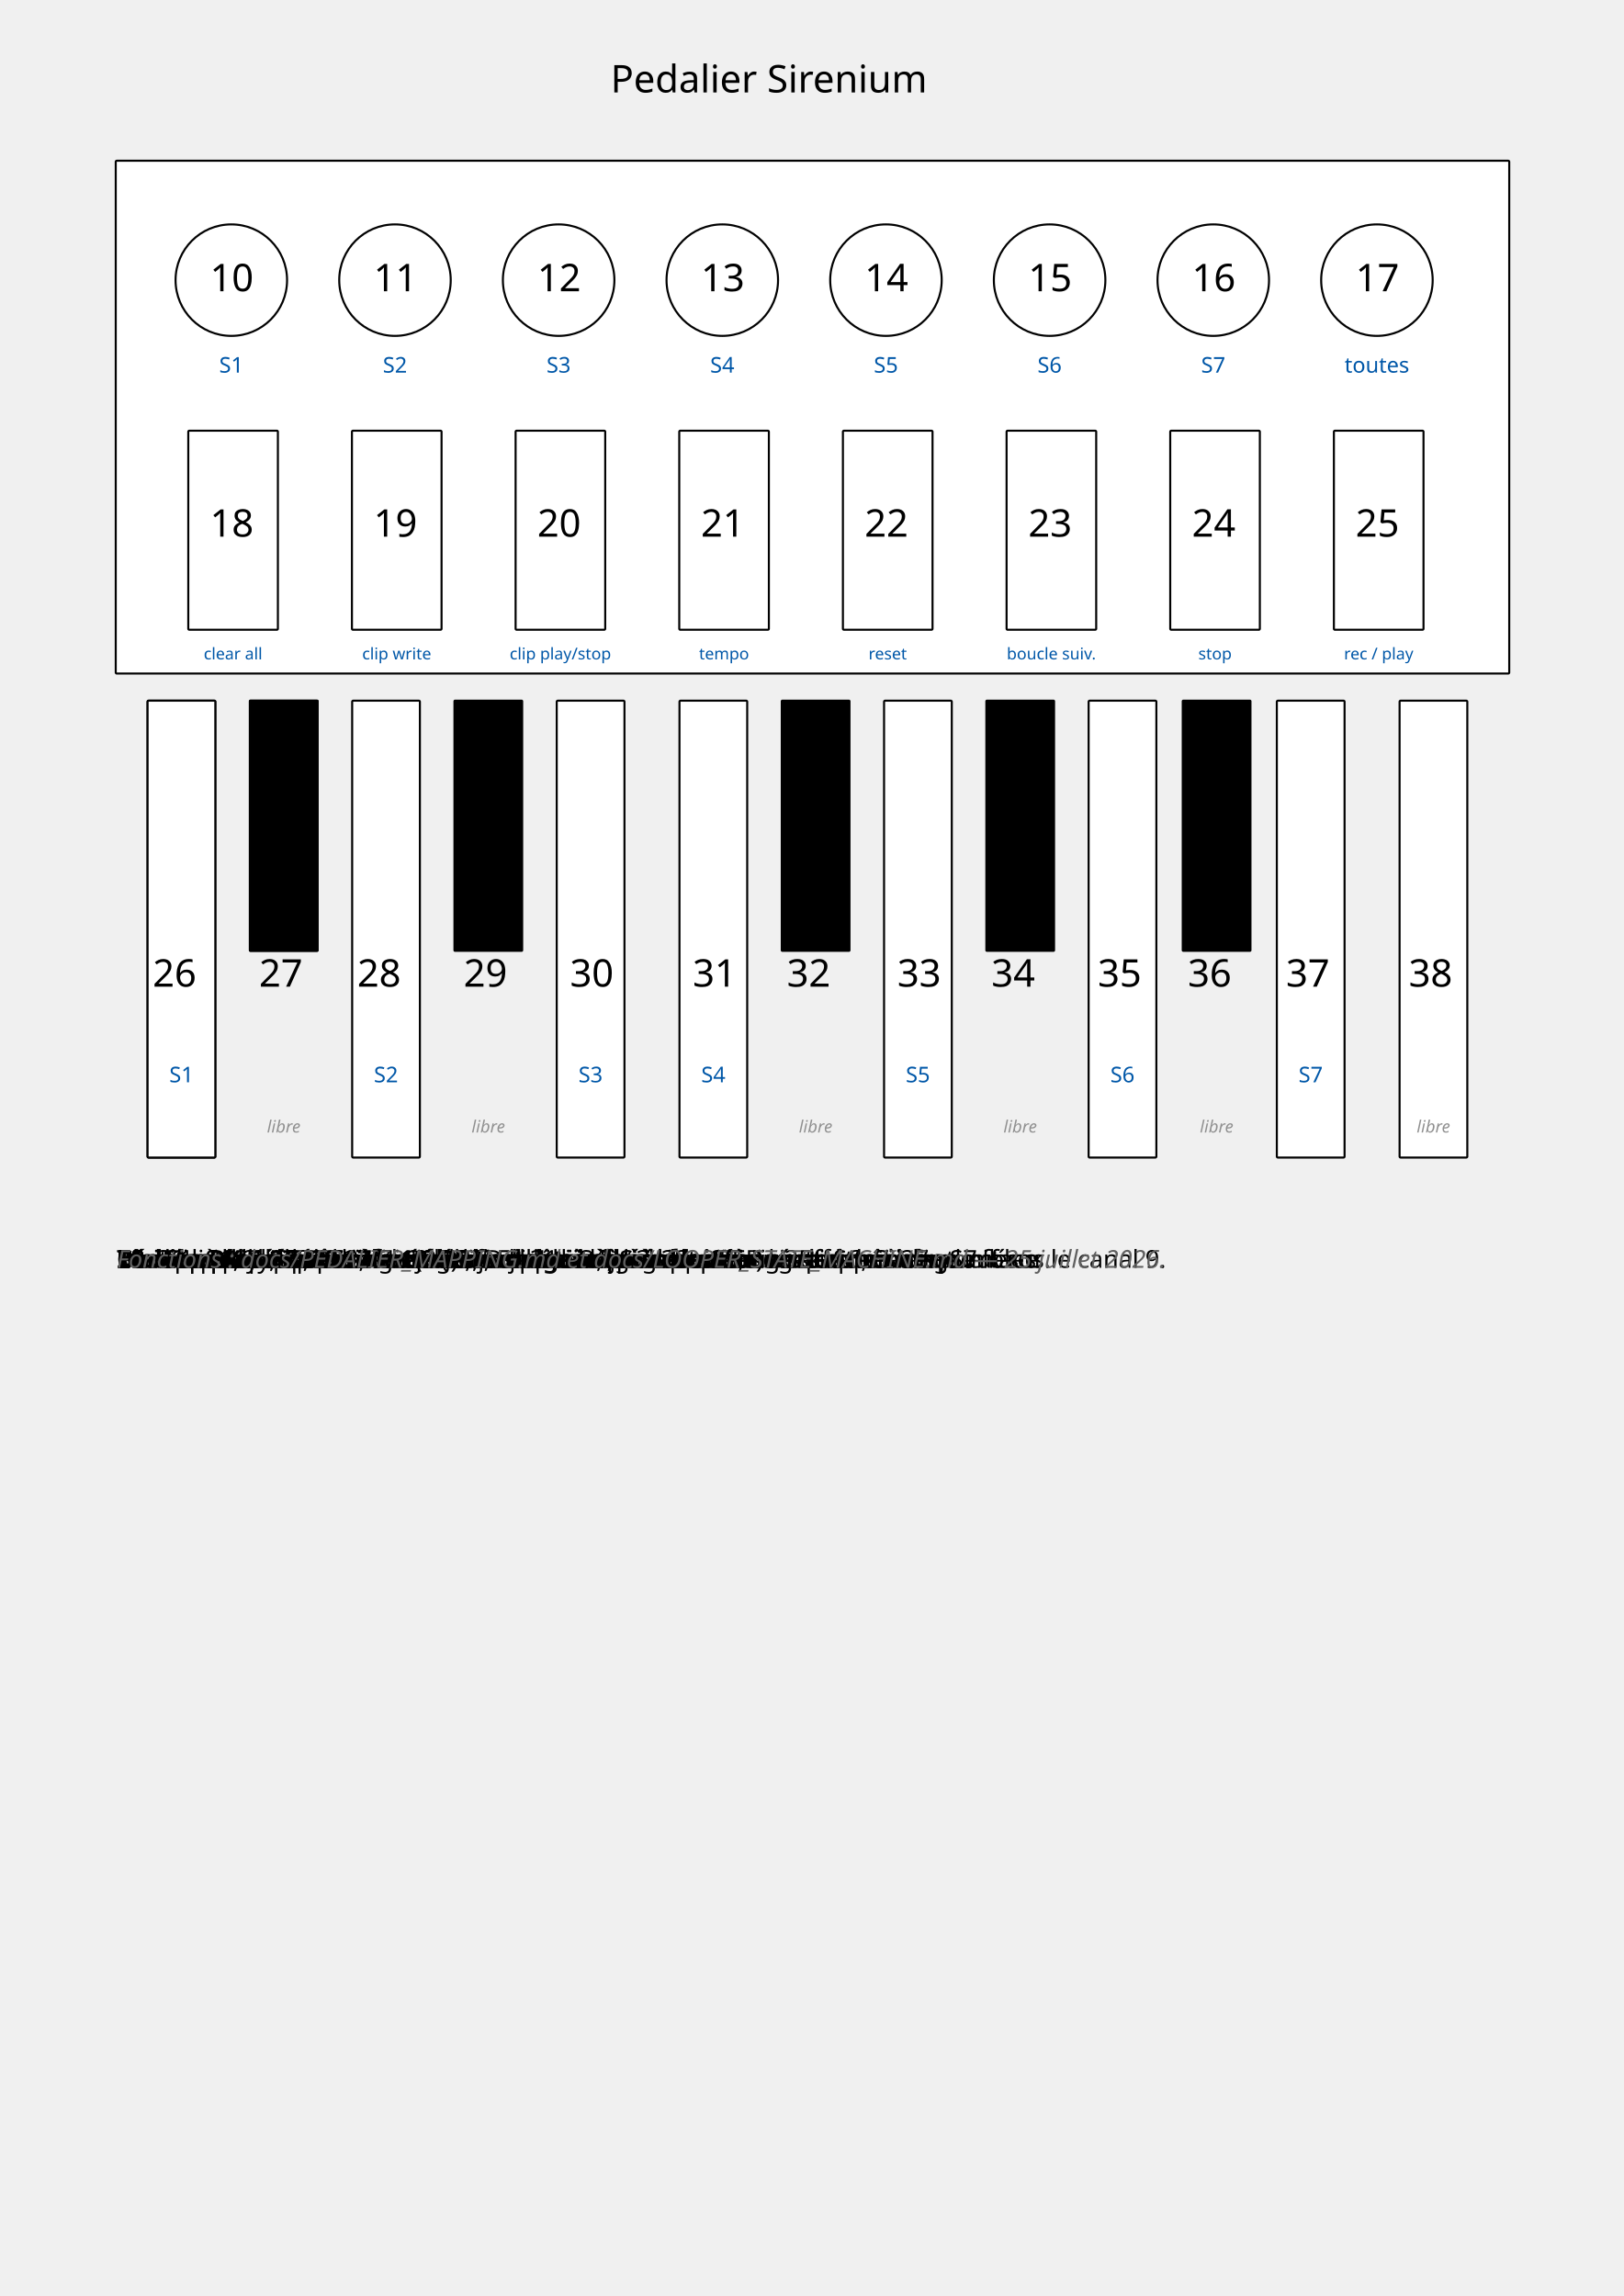
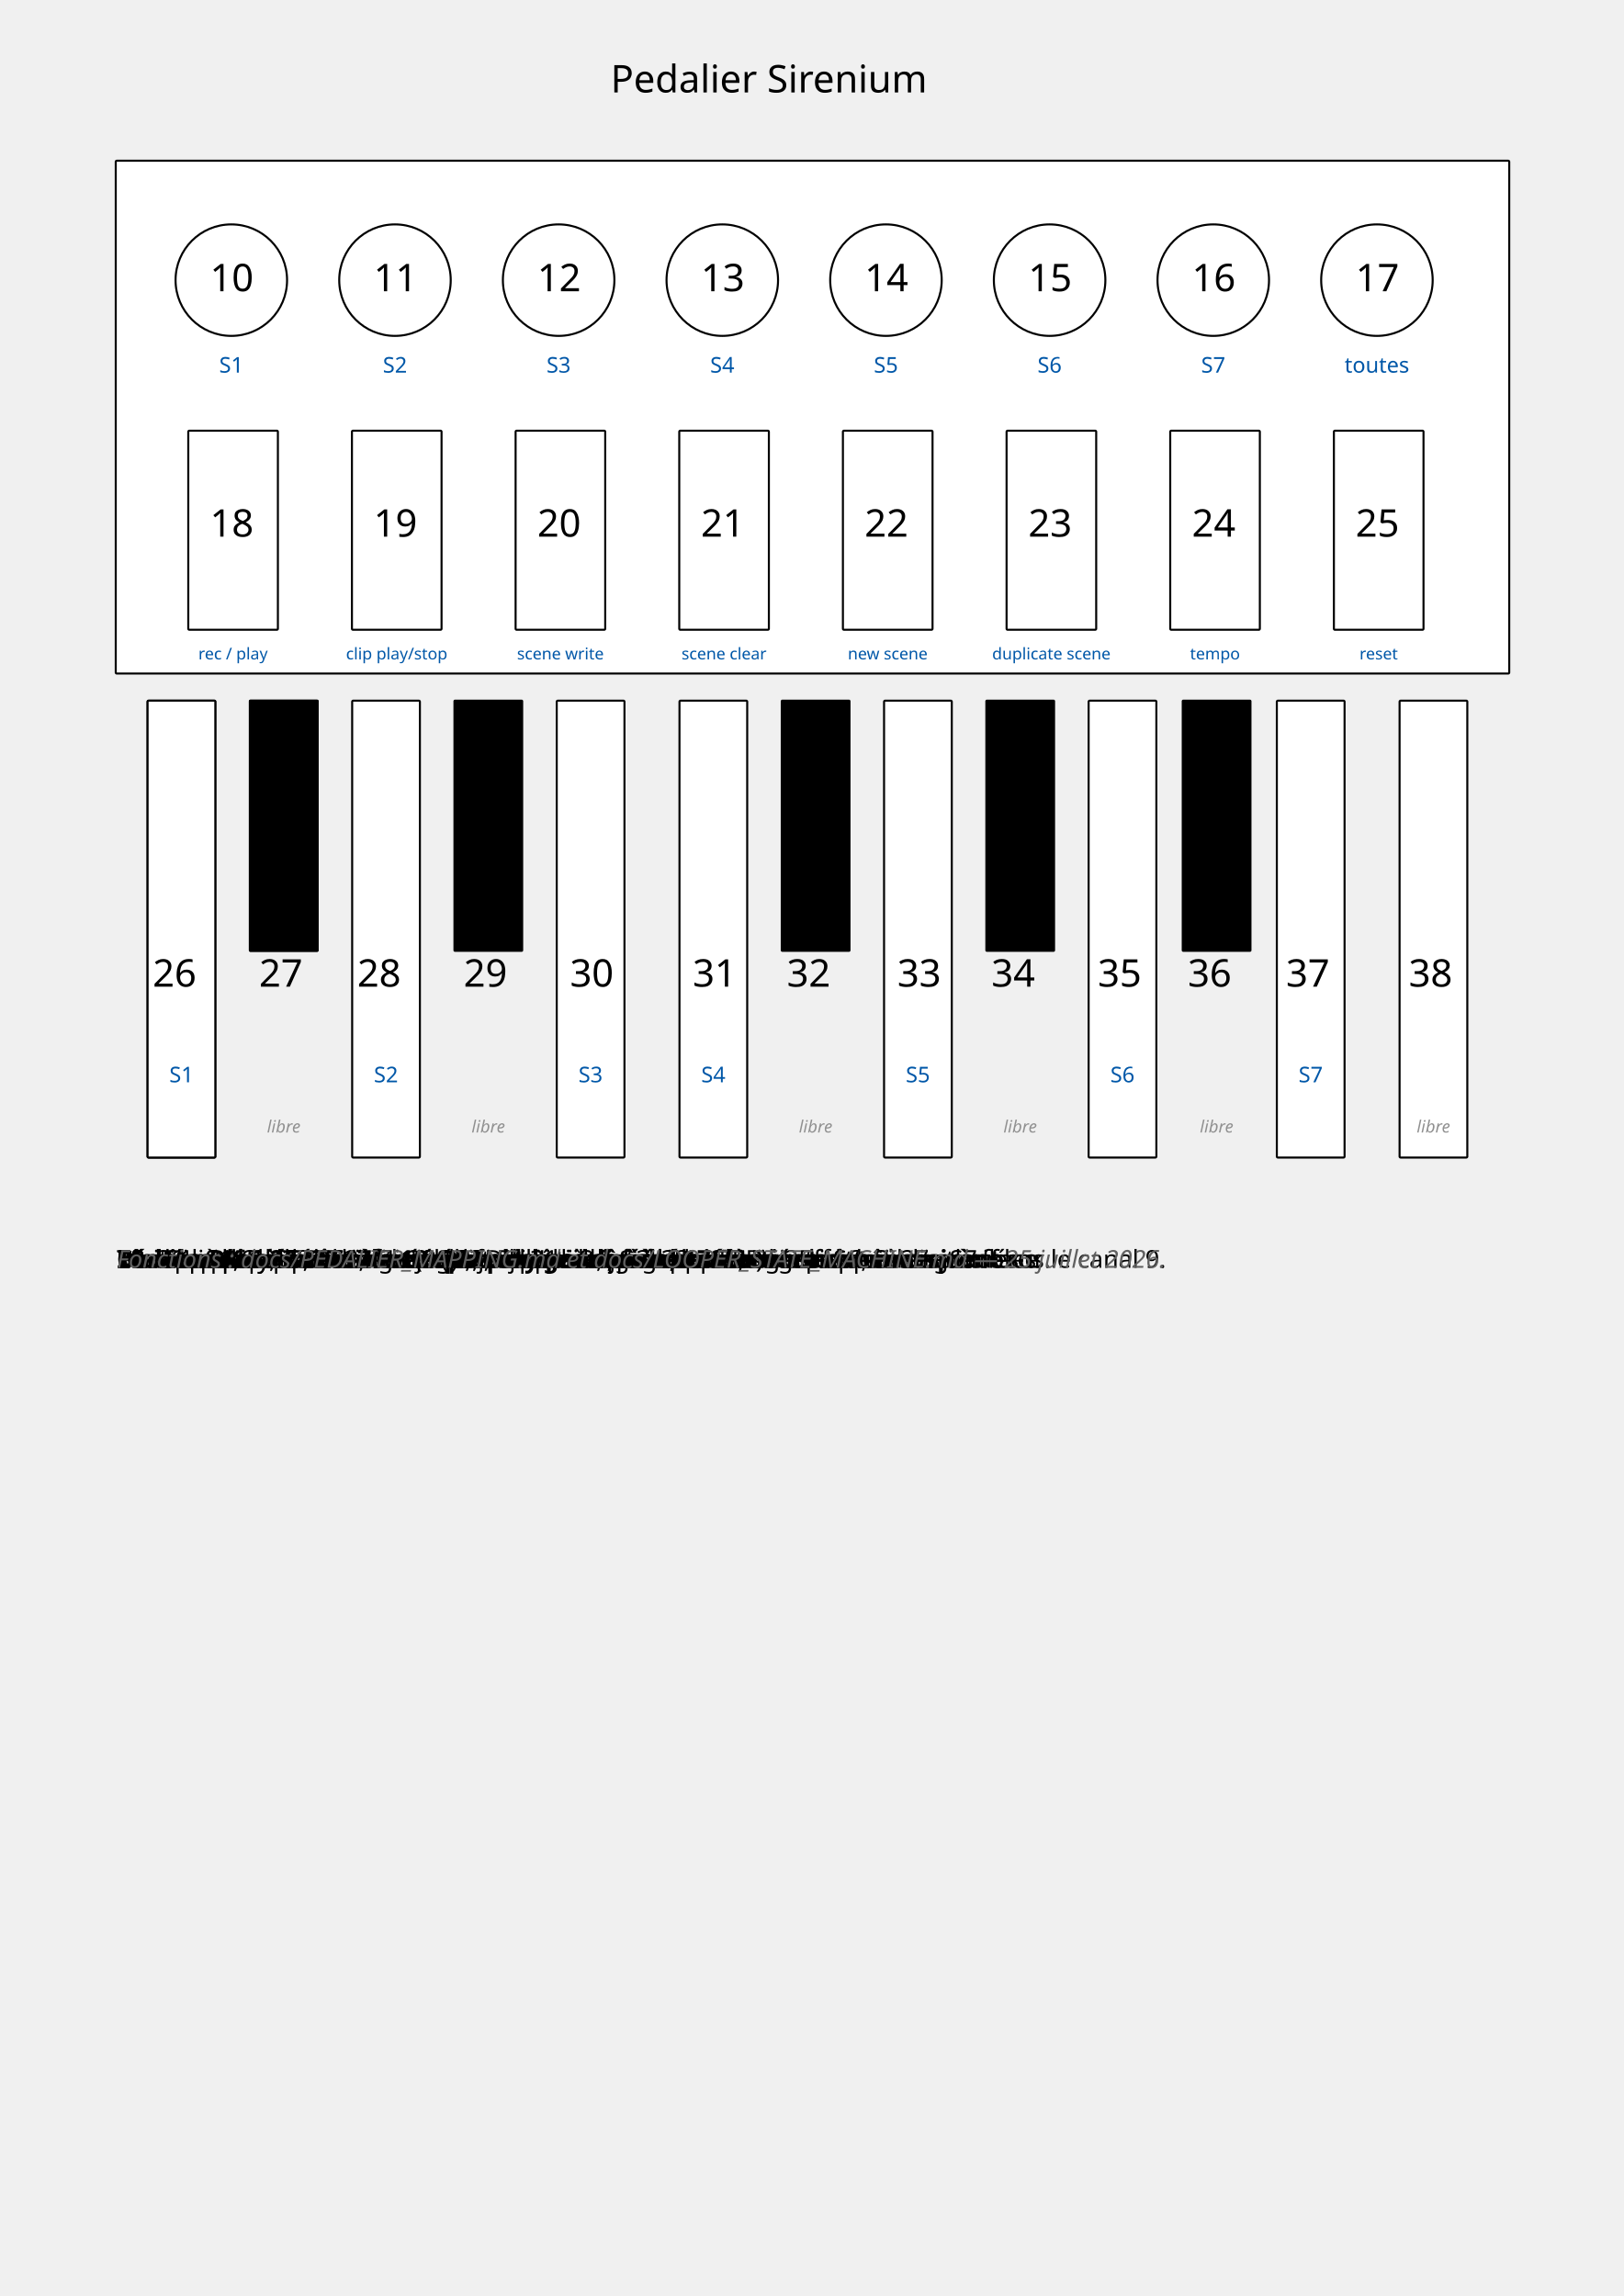
<svg xmlns="http://www.w3.org/2000/svg" width="210mm" height="297mm" viewBox="0 0 210 297" version="1.1" id="svg1">
  <defs id="defs1" />
  <g id="layer1">
    <rect style="fill:#ffffff;stroke:#010101;stroke-width:0.528;stroke-linejoin:round;paint-order:stroke markers fill" id="rect1" width="179.962" height="66.07" x="15.102" y="20.923" />
    <rect style="fill:#ffffff;stroke:#010101;stroke-width:0.528;stroke-linejoin:round;paint-order:stroke markers fill" id="rect2" width="11.326" height="25.484" x="24.483" y="55.845" />
    <rect style="fill:#ffffff;stroke:#010101;stroke-width:0.528;stroke-linejoin:round;paint-order:stroke markers fill" id="rect3" width="11.326" height="25.484" x="45.65" y="55.845" />
    <rect style="fill:#ffffff;stroke:#010101;stroke-width:0.528;stroke-linejoin:round;paint-order:stroke markers fill" id="rect4" width="11.326" height="25.484" x="66.817" y="55.845" />
    <rect style="fill:#ffffff;stroke:#010101;stroke-width:0.528;stroke-linejoin:round;paint-order:stroke markers fill" id="rect5" width="11.326" height="25.484" x="87.983" y="55.845" />
    <rect style="fill:#ffffff;stroke:#010101;stroke-width:0.528;stroke-linejoin:round;paint-order:stroke markers fill" id="rect6" width="11.326" height="25.484" x="109.15" y="55.845" />
    <rect style="fill:#ffffff;stroke:#010101;stroke-width:0.528;stroke-linejoin:round;paint-order:stroke markers fill" id="rect7" width="11.326" height="25.484" x="130.317" y="55.845" />
    <rect style="fill:#ffffff;stroke:#010101;stroke-width:0.528;stroke-linejoin:round;paint-order:stroke markers fill" id="rect8" width="11.326" height="25.484" x="151.483" y="55.845" />
    <rect style="fill:#ffffff;stroke:#010101;stroke-width:0.528;stroke-linejoin:round;paint-order:stroke markers fill" id="rect9" width="11.326" height="25.484" x="172.65" y="55.845" />
    <circle style="fill:#ffffff;stroke:#010101;stroke-width:0.528;stroke-linejoin:round;paint-order:stroke markers fill" id="path9" cx="29.917" cy="36.238" r="7.079" />
    <circle style="fill:#ffffff;stroke:#010101;stroke-width:0.528;stroke-linejoin:round;paint-order:stroke markers fill" id="circle9" cx="51.084" cy="36.238" r="7.079" />
    <circle style="fill:#ffffff;stroke:#010101;stroke-width:0.528;stroke-linejoin:round;paint-order:stroke markers fill" id="circle10" cx="72.251" cy="36.238" r="7.079" />
    <circle style="fill:#ffffff;stroke:#010101;stroke-width:0.528;stroke-linejoin:round;paint-order:stroke markers fill" id="circle11" cx="93.417" cy="36.238" r="7.079" />
    <circle style="fill:#ffffff;stroke:#010101;stroke-width:0.528;stroke-linejoin:round;paint-order:stroke markers fill" id="circle12" cx="114.584" cy="36.238" r="7.079" />
    <circle style="fill:#ffffff;stroke:#010101;stroke-width:0.528;stroke-linejoin:round;paint-order:stroke markers fill" id="circle13" cx="135.751" cy="36.238" r="7.079" />
    <circle style="fill:#ffffff;stroke:#010101;stroke-width:0.528;stroke-linejoin:round;paint-order:stroke markers fill" id="circle14" cx="156.917" cy="36.238" r="7.079" />
    <circle style="fill:#ffffff;stroke:#010101;stroke-width:0.528;stroke-linejoin:round;paint-order:stroke markers fill" id="circle15" cx="178.084" cy="36.238" r="7.079" />
    <rect style="fill:#ffffff;stroke:#010101;stroke-width:0.528;stroke-linejoin:round;paint-order:stroke markers fill" id="rect15" width="8.495" height="58.834" x="19.221" y="90.768" />
    <rect style="fill:#ffffff;stroke:#010101;stroke-width:0.528;stroke-linejoin:round;paint-order:stroke markers fill" id="rect16" width="8.495" height="58.834" x="19.221" y="90.768" />
    <rect style="fill:#ffffff;stroke:#010101;stroke-width:0.528;stroke-linejoin:round;paint-order:stroke markers fill" id="rect17" width="8.495" height="58.834" x="45.679" y="90.768" />
    <rect style="fill:#ffffff;stroke:#010101;stroke-width:0.528;stroke-linejoin:round;paint-order:stroke markers fill" id="rect18" width="8.495" height="58.834" x="72.137" y="90.768" />
    <rect style="fill:#ffffff;stroke:#010101;stroke-width:0.528;stroke-linejoin:round;paint-order:stroke markers fill" id="rect19" width="8.495" height="58.834" x="88.012" y="90.768" />
    <rect style="fill:#ffffff;stroke:#010101;stroke-width:0.528;stroke-linejoin:round;paint-order:stroke markers fill" id="rect20" width="8.495" height="58.834" x="114.471" y="90.768" />
    <rect style="fill:#ffffff;stroke:#010101;stroke-width:0.528;stroke-linejoin:round;paint-order:stroke markers fill" id="rect21" width="8.495" height="58.834" x="140.929" y="90.768" />
    <rect style="fill:#ffffff;stroke:#010101;stroke-width:0.528;stroke-linejoin:round;paint-order:stroke markers fill" id="rect22" width="8.495" height="58.834" x="165.271" y="90.768" />
    <rect style="fill:#ffffff;stroke:#010101;stroke-width:0.528;stroke-linejoin:round;paint-order:stroke markers fill" id="rect23" width="8.495" height="58.834" x="181.146" y="90.768" />
    <rect style="fill:#000000;fill-opacity:1;stroke:#010101;stroke-width:0.394;stroke-linejoin:round;paint-order:stroke markers fill" id="rect24" width="8.629" height="32.225" x="32.383" y="90.701" />
    <rect style="fill:#000000;fill-opacity:1;stroke:#010101;stroke-width:0.394;stroke-linejoin:round;paint-order:stroke markers fill" id="rect25" width="8.629" height="32.225" x="32.383" y="90.701" />
    <rect style="fill:#000000;fill-opacity:1;stroke:#010101;stroke-width:0.394;stroke-linejoin:round;paint-order:stroke markers fill" id="rect26" width="8.629" height="32.225" x="58.841" y="90.701" />
    <rect style="fill:#000000;fill-opacity:1;stroke:#010101;stroke-width:0.394;stroke-linejoin:round;paint-order:stroke markers fill" id="rect27" width="8.629" height="32.225" x="101.174" y="90.701" />
    <rect style="fill:#000000;fill-opacity:1;stroke:#010101;stroke-width:0.394;stroke-linejoin:round;paint-order:stroke markers fill" id="rect28" width="8.629" height="32.225" x="127.633" y="90.701" />
    <rect style="fill:#000000;fill-opacity:1;stroke:#010101;stroke-width:0.394;stroke-linejoin:round;paint-order:stroke markers fill" id="rect29" width="8.629" height="32.225" x="153.033" y="90.701" />
    <text xml:space="preserve" style="font-size:4.939px;line-height:1.25;font-family:sans-serif;-inkscape-font-specification:sans-serif;stroke-width:0.265" x="78.969" y="11.956" id="text29">
      <tspan id="tspan29" style="stroke-width:0.265" x="78.969" y="11.956">Pedalier Sirenium</tspan>
    </text>
    <text xml:space="preserve" style="font-size:4.939px;line-height:1.25;font-family:sans-serif;-inkscape-font-specification:sans-serif;stroke-width:0.265" x="27.157" y="37.669" id="text30">
      <tspan id="tspan30" style="stroke-width:0.265" x="27.157" y="37.669">10</tspan>
    </text>
    <text xml:space="preserve" style="font-size:4.939px;line-height:1.25;font-family:sans-serif;-inkscape-font-specification:sans-serif;stroke-width:0.265" x="48.324" y="37.669" id="text31">
      <tspan id="tspan31" style="stroke-width:0.265" x="48.324" y="37.669">11</tspan>
    </text>
    <text xml:space="preserve" style="font-size:4.939px;line-height:1.25;font-family:sans-serif;-inkscape-font-specification:sans-serif;stroke-width:0.265" x="69.491" y="37.669" id="text32">
      <tspan id="tspan32" style="stroke-width:0.265" x="69.491" y="37.669">12</tspan>
    </text>
    <text xml:space="preserve" style="font-size:4.939px;line-height:1.25;font-family:sans-serif;-inkscape-font-specification:sans-serif;stroke-width:0.265" x="90.657" y="37.669" id="text33">
      <tspan id="tspan33" style="stroke-width:0.265" x="90.657" y="37.669">13</tspan>
    </text>
    <text xml:space="preserve" style="font-size:4.939px;line-height:1.25;font-family:sans-serif;-inkscape-font-specification:sans-serif;stroke-width:0.265" x="111.824" y="37.669" id="text34">
      <tspan id="tspan34" style="stroke-width:0.265" x="111.824" y="37.669">14</tspan>
    </text>
    <text xml:space="preserve" style="font-size:4.939px;line-height:1.25;font-family:sans-serif;-inkscape-font-specification:sans-serif;stroke-width:0.265" x="132.991" y="37.669" id="text35">
      <tspan id="tspan35" style="stroke-width:0.265" x="132.991" y="37.669">15</tspan>
    </text>
    <text xml:space="preserve" style="font-size:4.939px;line-height:1.25;font-family:sans-serif;-inkscape-font-specification:sans-serif;stroke-width:0.265" x="154.157" y="37.669" id="text36">
      <tspan id="tspan36" style="stroke-width:0.265" x="154.157" y="37.669">16</tspan>
    </text>
    <text xml:space="preserve" style="font-size:4.939px;line-height:1.25;font-family:sans-serif;-inkscape-font-specification:sans-serif;stroke-width:0.265" x="175.324" y="37.669" id="text37">
      <tspan id="tspan37" style="stroke-width:0.265" x="175.324" y="37.669">17</tspan>
    </text>
    <text xml:space="preserve" style="font-size:4.939px;line-height:1.25;font-family:sans-serif;-inkscape-font-specification:sans-serif;stroke-width:0.265" x="27.157" y="69.419" id="text38">
      <tspan id="tspan38" style="stroke-width:0.265" x="27.157" y="69.419">18</tspan>
    </text>
    <text xml:space="preserve" style="font-size:4.939px;line-height:1.25;font-family:sans-serif;-inkscape-font-specification:sans-serif;stroke-width:0.265" x="48.324" y="69.419" id="text39">
      <tspan id="tspan39" style="stroke-width:0.265" x="48.324" y="69.419">19</tspan>
    </text>
    <text xml:space="preserve" style="font-size:4.939px;line-height:1.25;font-family:sans-serif;-inkscape-font-specification:sans-serif;stroke-width:0.265" x="69.491" y="69.419" id="text40">
      <tspan id="tspan40" style="stroke-width:0.265" x="69.491" y="69.419">20</tspan>
    </text>
    <text xml:space="preserve" style="font-size:4.939px;line-height:1.25;font-family:sans-serif;-inkscape-font-specification:sans-serif;stroke-width:0.265" x="90.657" y="69.419" id="text41">
      <tspan id="tspan41" style="stroke-width:0.265" x="90.657" y="69.419">21</tspan>
    </text>
    <text xml:space="preserve" style="font-size:4.939px;line-height:1.25;font-family:sans-serif;-inkscape-font-specification:sans-serif;stroke-width:0.265" x="111.824" y="69.419" id="text42">
      <tspan id="tspan42" style="stroke-width:0.265" x="111.824" y="69.419">22</tspan>
    </text>
    <text xml:space="preserve" style="font-size:4.939px;line-height:1.25;font-family:sans-serif;-inkscape-font-specification:sans-serif;stroke-width:0.265" x="132.991" y="69.419" id="text43">
      <tspan id="tspan43" style="stroke-width:0.265" x="132.991" y="69.419">23</tspan>
    </text>
    <text xml:space="preserve" style="font-size:4.939px;line-height:1.25;font-family:sans-serif;-inkscape-font-specification:sans-serif;stroke-width:0.265" x="154.157" y="69.419" id="text44">
      <tspan id="tspan44" style="stroke-width:0.265" x="154.157" y="69.419">24</tspan>
    </text>
    <text xml:space="preserve" style="font-size:4.939px;line-height:1.25;font-family:sans-serif;-inkscape-font-specification:sans-serif;stroke-width:0.265" x="175.324" y="69.419" id="text45">
      <tspan id="tspan45" style="stroke-width:0.265" x="175.324" y="69.419">25</tspan>
    </text>
    <text xml:space="preserve" style="font-size:4.939px;line-height:1.25;font-family:sans-serif;-inkscape-font-specification:sans-serif;stroke-width:0.265" x="19.749" y="127.627" id="text46">
      <tspan id="tspan46" style="stroke-width:0.265" x="19.749" y="127.627">26</tspan>
    </text>
    <text xml:space="preserve" style="font-size:4.939px;line-height:1.25;font-family:sans-serif;-inkscape-font-specification:sans-serif;stroke-width:0.265" x="33.507" y="127.627" id="text47">
      <tspan id="tspan47" style="stroke-width:0.265" x="33.507" y="127.627">27</tspan>
    </text>
    <text xml:space="preserve" style="font-size:4.939px;line-height:1.25;font-family:sans-serif;-inkscape-font-specification:sans-serif;stroke-width:0.265" x="46.207" y="127.627" id="text48">
      <tspan id="tspan48" style="stroke-width:0.265" x="46.207" y="127.627">28</tspan>
    </text>
    <text xml:space="preserve" style="font-size:4.939px;line-height:1.25;font-family:sans-serif;-inkscape-font-specification:sans-serif;stroke-width:0.265" x="59.966" y="127.627" id="text49">
      <tspan id="tspan49" style="stroke-width:0.265" x="59.966" y="127.627">29</tspan>
    </text>
    <text xml:space="preserve" style="font-size:4.939px;line-height:1.25;font-family:sans-serif;-inkscape-font-specification:sans-serif;stroke-width:0.265" x="73.724" y="127.627" id="text50">
      <tspan id="tspan50" style="stroke-width:0.265" x="73.724" y="127.627">30</tspan>
    </text>
    <text xml:space="preserve" style="font-size:4.939px;line-height:1.25;font-family:sans-serif;-inkscape-font-specification:sans-serif;stroke-width:0.265" x="89.599" y="127.627" id="text51">
      <tspan id="tspan51" style="stroke-width:0.265" x="89.599" y="127.627">31</tspan>
    </text>
    <text xml:space="preserve" style="font-size:4.939px;line-height:1.25;font-family:sans-serif;-inkscape-font-specification:sans-serif;stroke-width:0.265" x="101.77" y="127.627" id="text52">
      <tspan id="tspan52" style="stroke-width:0.265" x="101.77" y="127.627">32</tspan>
    </text>
    <text xml:space="preserve" style="font-size:4.939px;line-height:1.25;font-family:sans-serif;-inkscape-font-specification:sans-serif;stroke-width:0.265" x="116.057" y="127.627" id="text53">
      <tspan id="tspan53" style="stroke-width:0.265" x="116.057" y="127.627">33</tspan>
    </text>
    <text xml:space="preserve" style="font-size:4.939px;line-height:1.25;font-family:sans-serif;-inkscape-font-specification:sans-serif;stroke-width:0.265" x="128.228" y="127.627" id="text54">
      <tspan id="tspan54" style="stroke-width:0.265" x="128.228" y="127.627">34</tspan>
    </text>
    <text xml:space="preserve" style="font-size:4.939px;line-height:1.25;font-family:sans-serif;-inkscape-font-specification:sans-serif;stroke-width:0.265" x="141.986" y="127.627" id="text55">
      <tspan id="tspan55" style="stroke-width:0.265" x="141.986" y="127.627">35</tspan>
    </text>
    <text xml:space="preserve" style="font-size:4.939px;line-height:1.25;font-family:sans-serif;-inkscape-font-specification:sans-serif;stroke-width:0.265" x="153.628" y="127.627" id="text56">
      <tspan id="tspan56" style="stroke-width:0.265" x="153.628" y="127.627">36</tspan>
    </text>
    <text xml:space="preserve" style="font-size:4.939px;line-height:1.25;font-family:sans-serif;-inkscape-font-specification:sans-serif;stroke-width:0.265" x="166.328" y="127.627" id="text57">
      <tspan id="tspan57" style="stroke-width:0.265" x="166.328" y="127.627">37</tspan>
    </text>
    <text xml:space="preserve" style="font-size:4.939px;line-height:1.25;font-family:sans-serif;-inkscape-font-specification:sans-serif;stroke-width:0.265" x="182.203" y="127.627" id="text58">
      <tspan id="tspan58" style="stroke-width:0.265" x="182.203" y="127.627">38</tspan>
    </text>
  </g>
  <g id="layer2" style="font-family:sans-serif;fill:#0057a8">
    <g style="font-size:2.8px;text-anchor:middle">
      <text x="29.917" y="48.2">S1</text>
      <text x="51.084" y="48.2">S2</text>
      <text x="72.251" y="48.2">S3</text>
      <text x="93.417" y="48.2">S4</text>
      <text x="114.584" y="48.2">S5</text>
      <text x="135.751" y="48.2">S6</text>
      <text x="156.917" y="48.2">S7</text>
      <text x="178.084" y="48.2">toutes</text>
    </g>
    <g style="font-size:2.1px;text-anchor:middle">
-       <text x="30.147" y="85.3">clear all</text>
-       <text x="51.313" y="85.3">clip write</text>
-       <text x="72.480" y="85.3">clip play/stop</text>
-       <text x="93.647" y="85.3">tempo</text>
-       <text x="114.813" y="85.3">reset</text>
-       <text x="135.980" y="85.3">boucle suiv.</text>
-       <text x="157.147" y="85.3">stop</text>
-       <text x="178.313" y="85.3">rec / play</text>
+       <text x="30.147" y="85.3">rec / play</text>
+       <text x="51.313" y="85.3">clip play/stop</text>
+       <text x="72.480" y="85.3">scene write</text>
+       <text x="93.647" y="85.3">scene clear</text>
+       <text x="114.813" y="85.3">new scene</text>
+       <text x="135.980" y="85.3">duplicate scene</text>
+       <text x="157.147" y="85.3">tempo</text>
+       <text x="178.313" y="85.3">reset</text>
    </g>
    <g style="font-size:2.8px;text-anchor:middle">
      <text x="23.468" y="140">S1</text>
      <text x="49.926" y="140">S2</text>
      <text x="76.385" y="140">S3</text>
      <text x="92.260" y="140">S4</text>
      <text x="118.718" y="140">S5</text>
      <text x="145.176" y="140">S6</text>
      <text x="169.518" y="140">S7</text>
    </g>
    <g style="font-size:2.2px;text-anchor:middle;fill:#909090;font-style:italic">
      <text x="36.697" y="146.5">libre</text>
      <text x="63.155" y="146.5">libre</text>
      <text x="105.489" y="146.5">libre</text>
      <text x="131.947" y="146.5">libre</text>
      <text x="157.347" y="146.5">libre</text>
      <text x="185.393" y="146.5">libre</text>
    </g>
    <text xml:space="preserve" style="font-size:3.2px;line-height:1.45;fill:#000000" x="15.1" y="164">
-       <tspan x="15.1" style="font-weight:bold">Boutons ronds 10–17 — sélection de sirène</tspan>
+       <tspan x="15.1" style="font-weight:bold">Boutons ronds 10–17 — stop / play par sirène, 17 = toutes</tspan>
      <tspan x="15.1">10→S1 … 16→S7, 17 = toutes. LED jaune de présélection sur les mêmes numéros.</tspan>
      <tspan x="15.1"> </tspan>
      <tspan x="15.1" style="font-weight:bold">Pédales de commande 18–25 — de gauche à droite</tspan>
-       <tspan x="15.1">18   clear all loops</tspan>
+       <tspan x="15.1">18   rec / play</tspan>
      <tspan x="15.1">19   clip write — rôle à retrancher si l'inscription en scène est automatique</tspan>
-       <tspan x="15.1">20   clip play / stop</tspan>
+       <tspan x="15.1">20   scene write</tspan>
      <tspan x="15.1">21   tempo — non confirmé (la feuille laisse la case vide)</tspan>
      <tspan x="15.1">22   reset de la sirène courante  ·  appui long 3 s : toutes les sirènes</tspan>
      <tspan x="15.1">23   boucle présélectionnée suivante</tspan>
      <tspan x="15.1">24   stop de la boucle courante, immédiat, jamais quantizé  ·  appui long : efface</tspan>
      <tspan x="15.1">25   rec / play, quantizé au début de mesure  ·  appui long : efface</tspan>
      <tspan x="15.1"> </tspan>
-       <tspan x="15.1" style="font-weight:bold">Clavier PK-6 26–38 — les touches naturelles sélectionnent une sirène</tspan>
+       <tspan x="15.1" style="font-weight:bold">Clavier PK-6 26–37 — les sept touches blanches sélectionnent une sirène</tspan>
      <tspan x="15.1">Do 26→S1, Ré 28→S2, Mi 30→S3, Fa 31→S4, Sol 33→S5, La 35→S6, Si 37→S7</tspan>
      <tspan x="15.1">Les 5 dièses et le Do aigu (38) tombent à côté du route : six touches disponibles.</tspan>
      <tspan x="15.1">Maintenir un poussoir en jouant un accord règle le voicing de la scène.</tspan>
      <tspan x="15.1"> </tspan>
      <tspan x="15.1">Tout passe en Control Change, jamais en notes. Les LEDs repartent en ctlout sur le canal 9.</tspan>
      <tspan x="15.1" style="font-style:italic;fill:#606060">Fonctions : docs/PEDALIER_MAPPING.md et docs/LOOPER_STATE_MACHINE.md — 25 juillet 2026.</tspan>
    </text>
  </g>
</svg>
